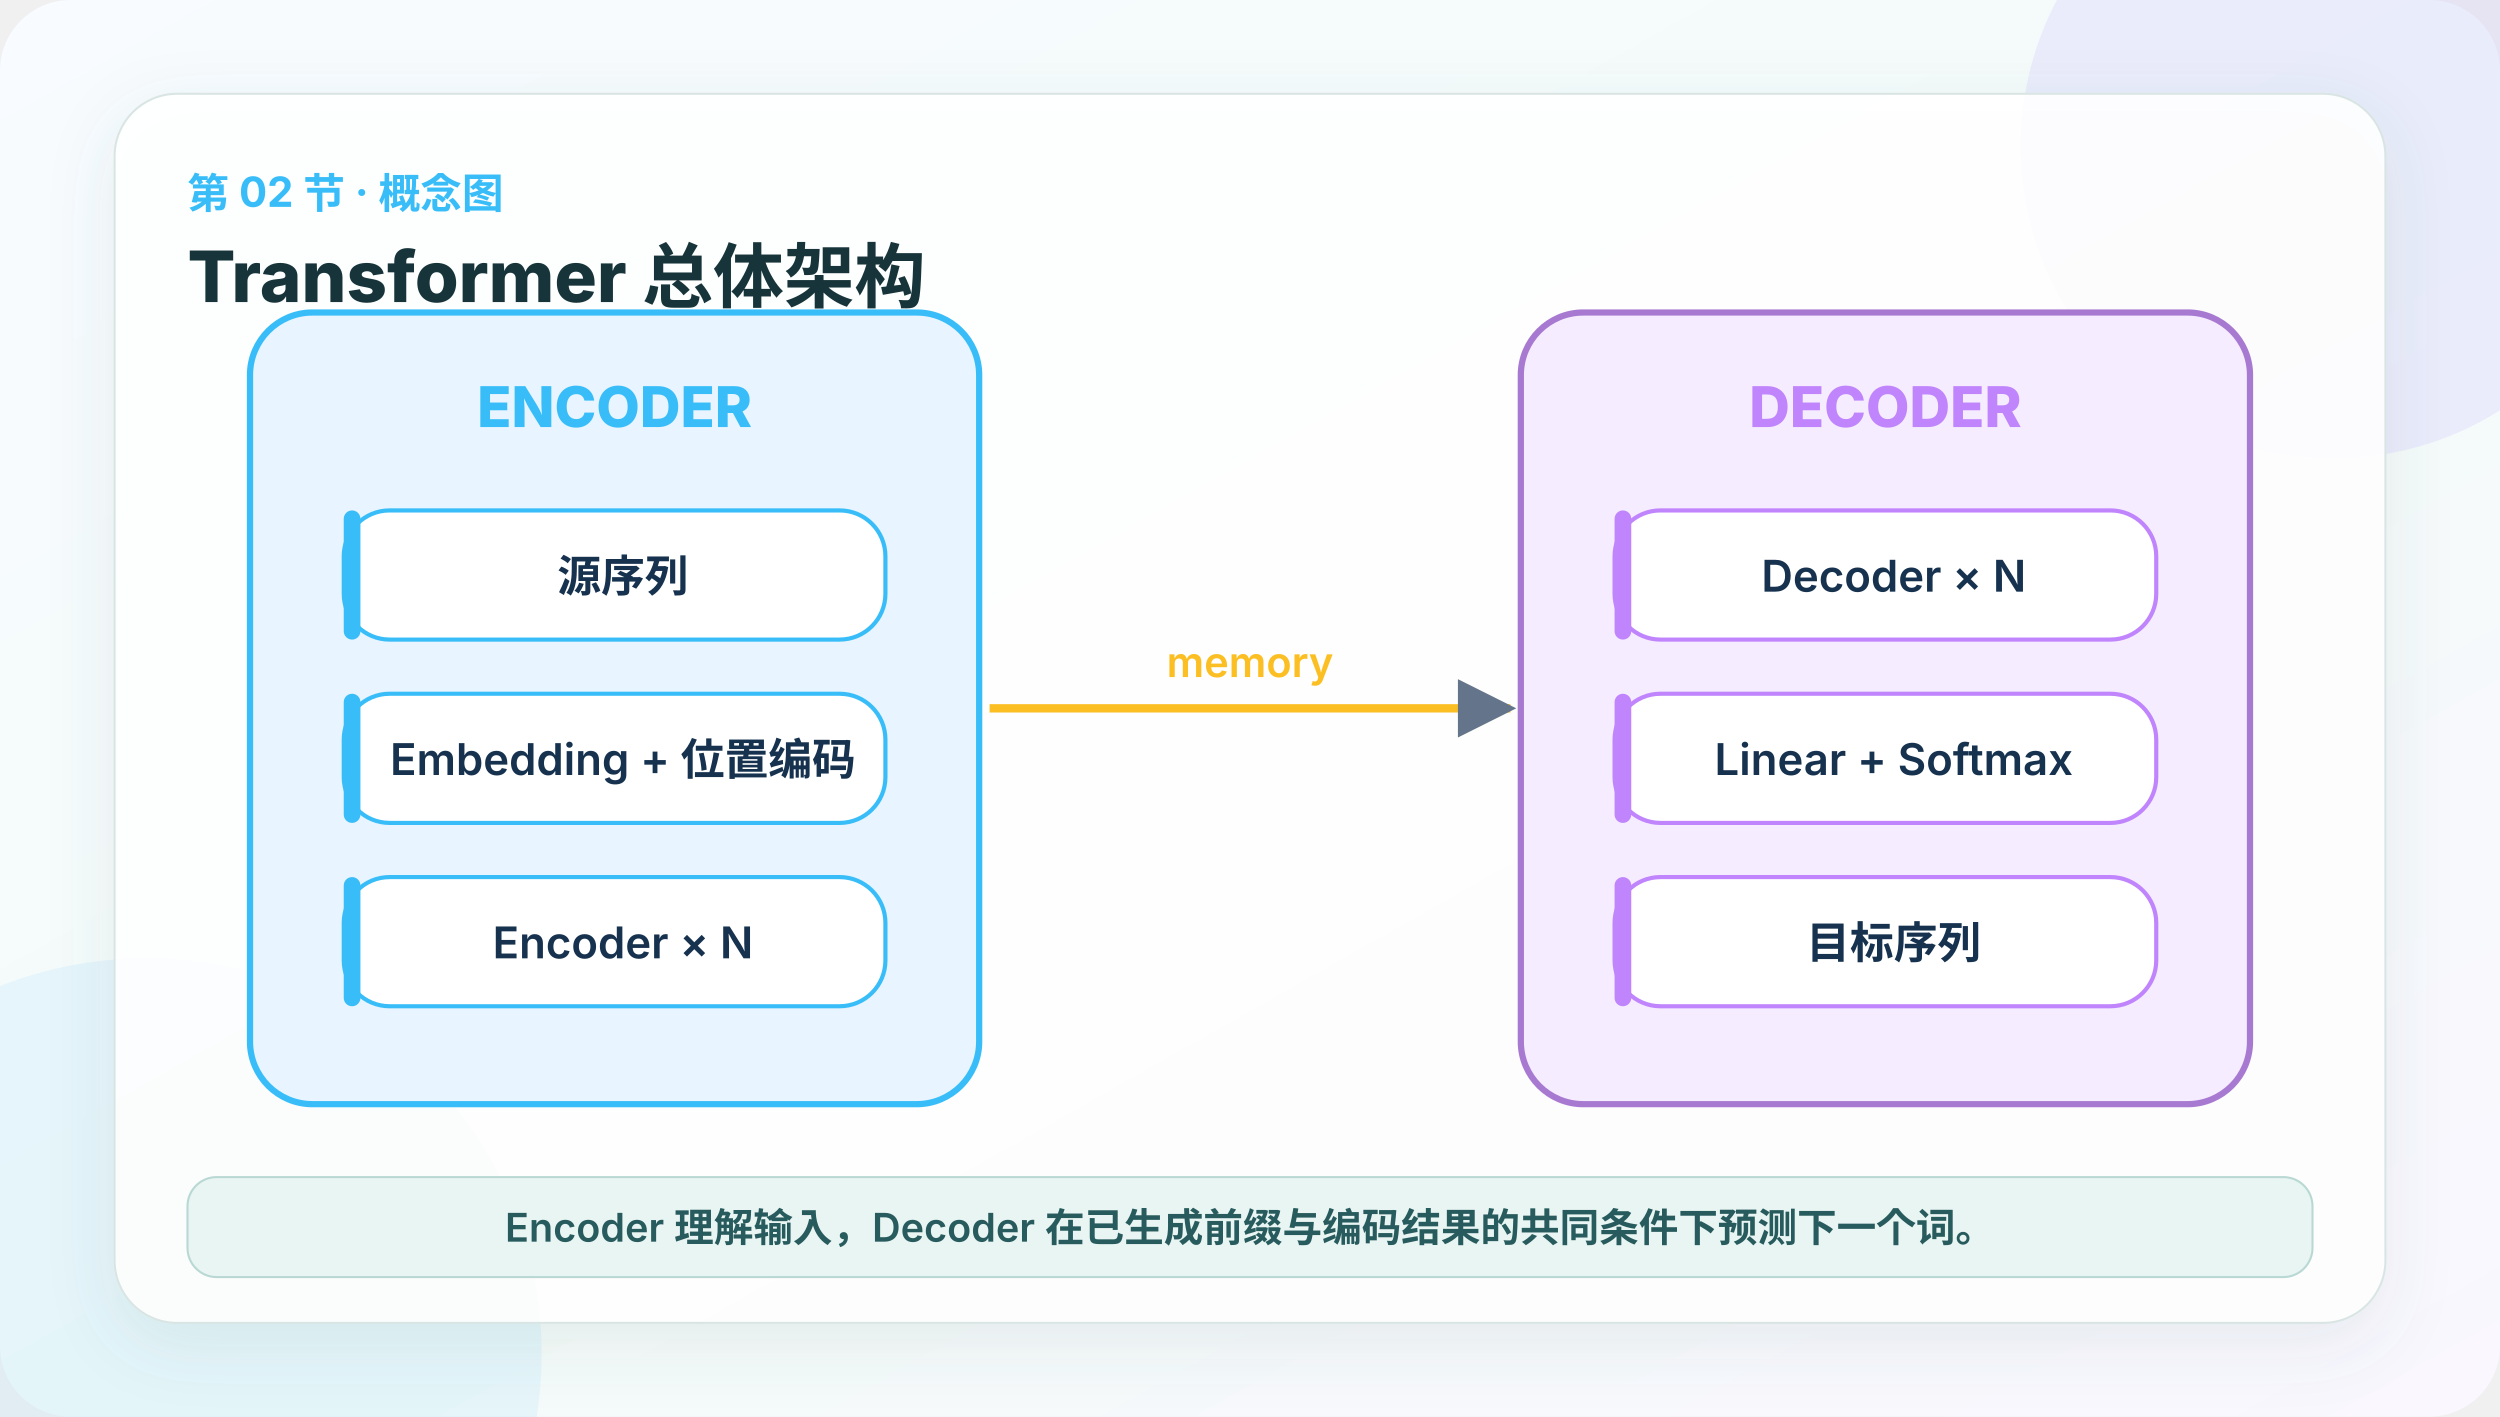
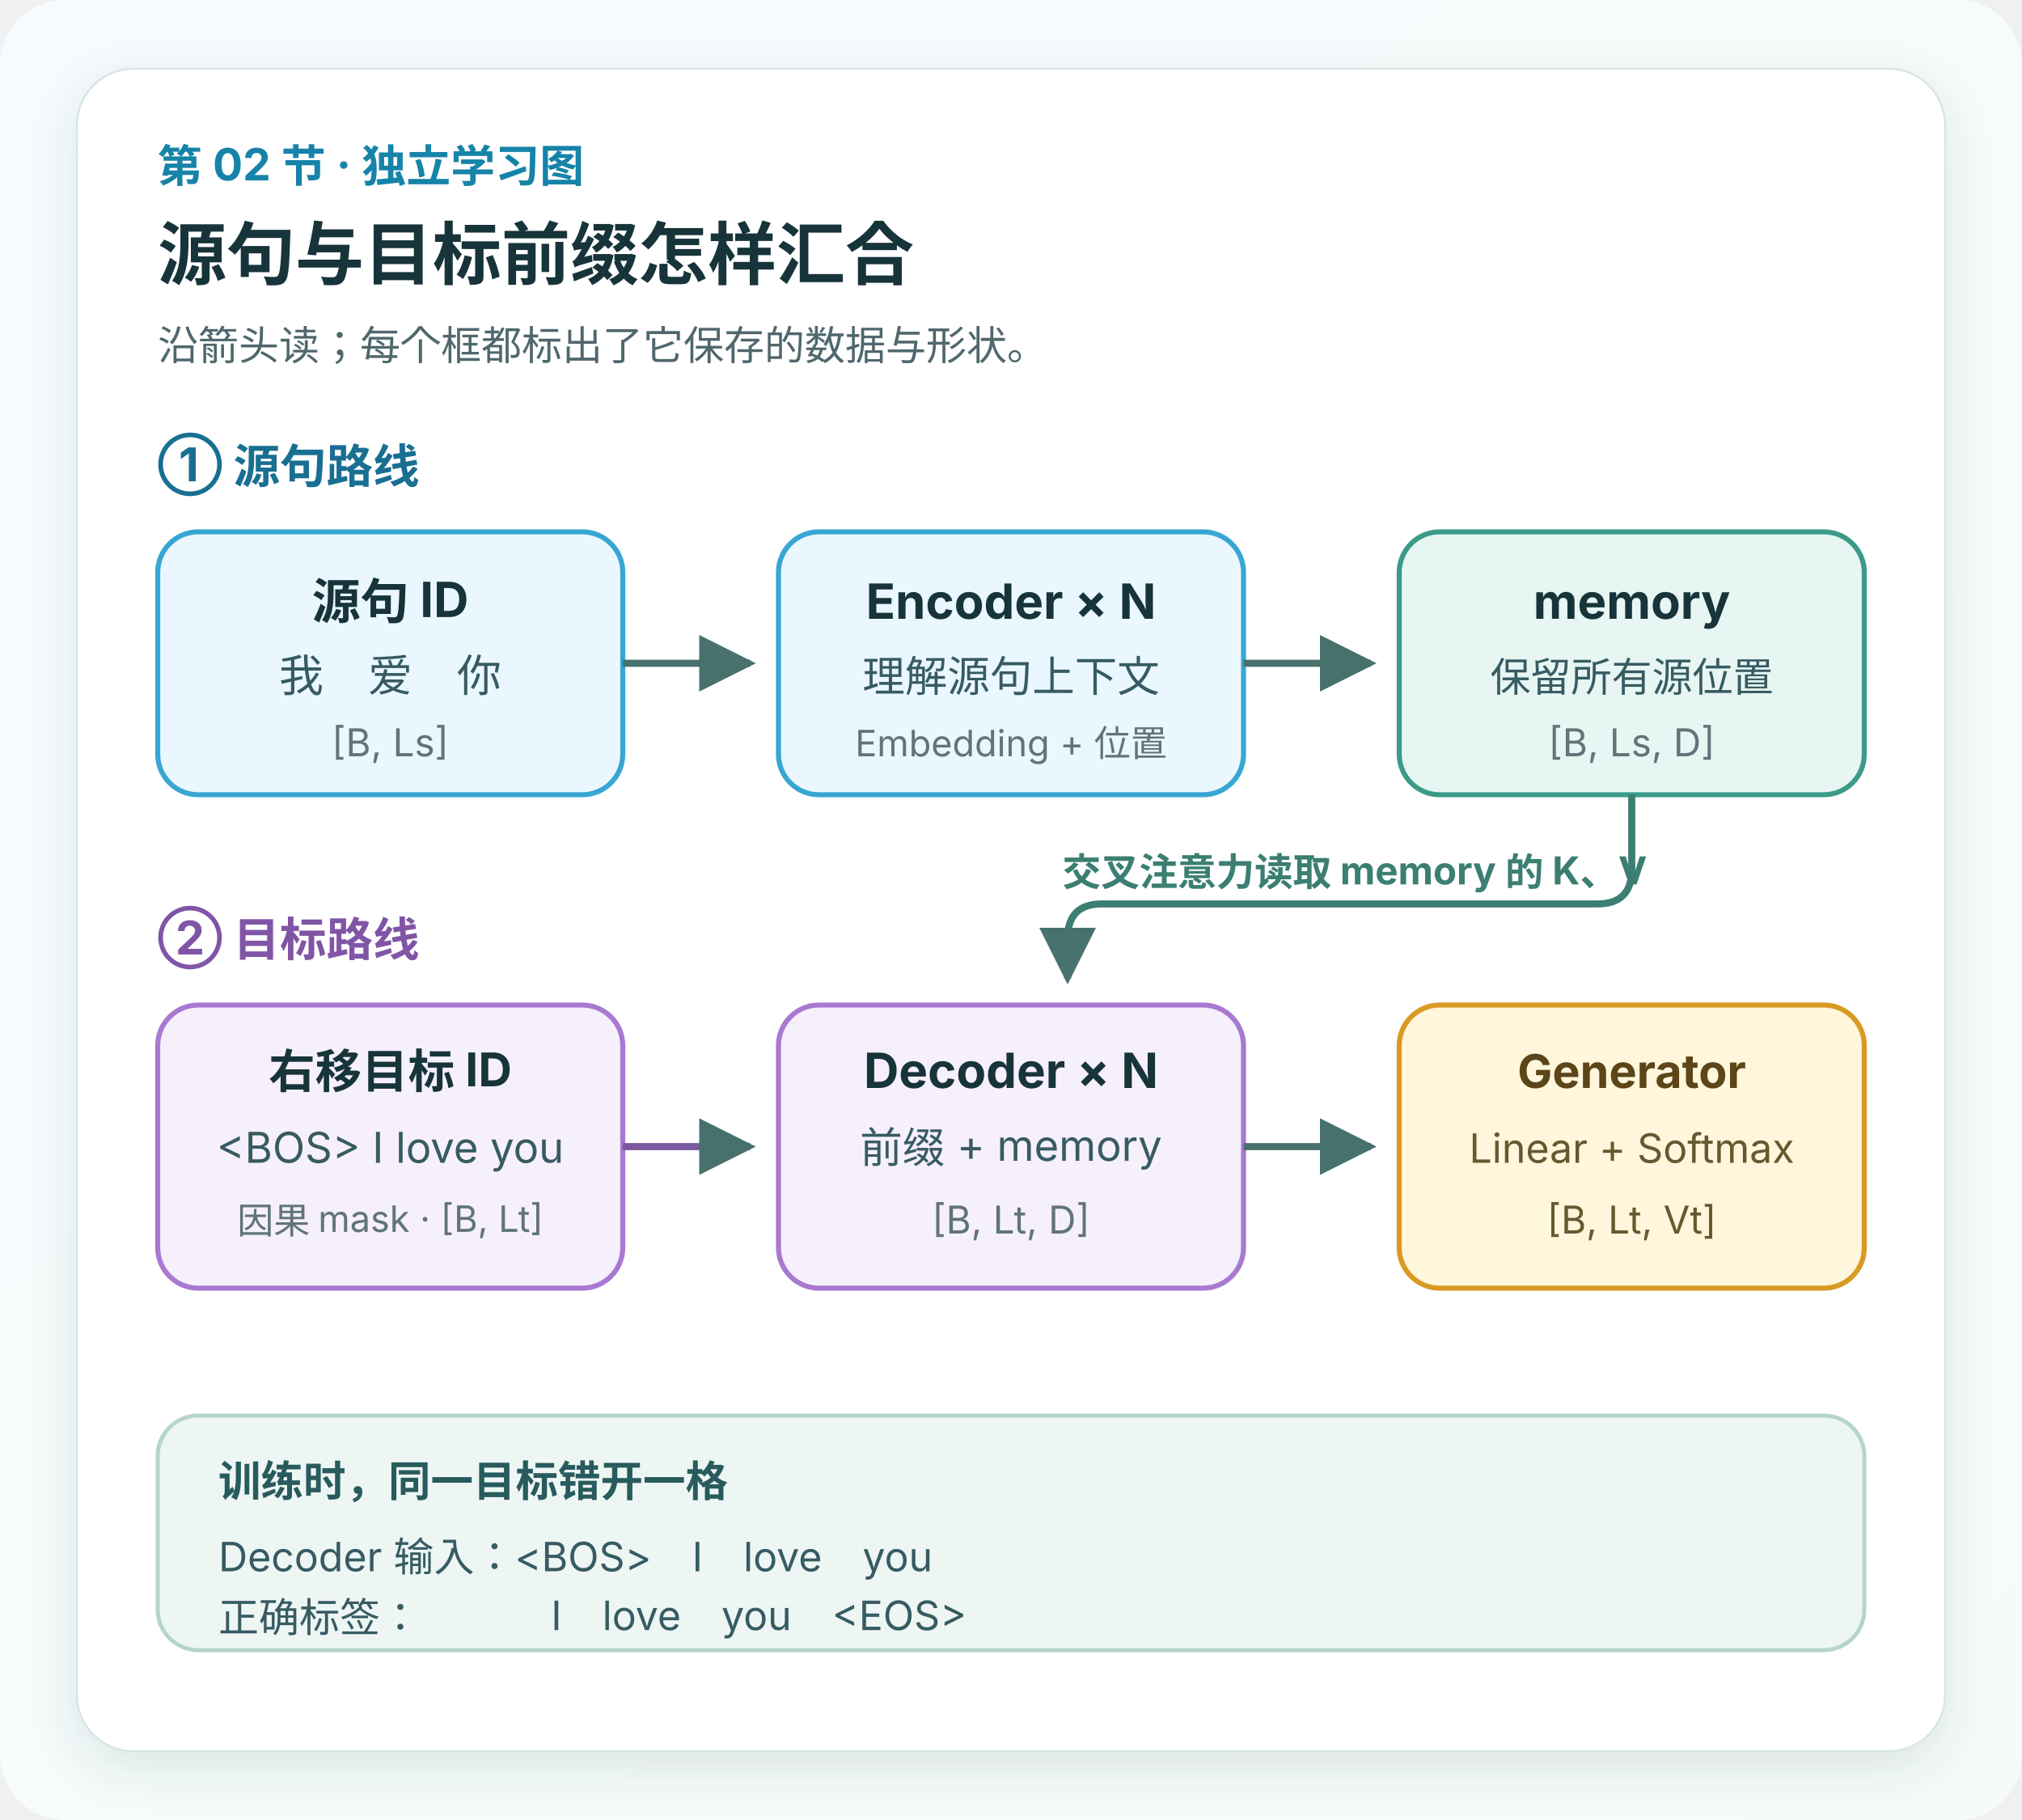
- <svg xmlns="http://www.w3.org/2000/svg" width="1200" height="680" viewBox="0 0 1200 680" role="img" aria-labelledby="title desc">
+ <svg xmlns="http://www.w3.org/2000/svg" width="1000" height="900" viewBox="0 0 1000 900" role="img" aria-labelledby="title desc">
  <defs>
    <linearGradient id="bg" x1="0" y1="0" x2="1" y2="1">
-       <stop offset="0" stop-color="#f8fbff" />
-       <stop offset="0.55" stop-color="#f4fbf9" />
-       <stop offset="1" stop-color="#faf7ff" />
+       <stop offset="0" stop-color="#f6fbff" />
+       <stop offset="1" stop-color="#f7fbf8" />
    </linearGradient>
-     <filter id="shadow" x="-20%" y="-20%" width="140%" height="140%">
-       <feDropShadow dx="0" dy="10" stdDeviation="16" flood-color="#47716d" flood-opacity=".12" />
+     <filter id="shadow" x="-20%" y="-20%" width="140%" height="150%">
+       <feDropShadow dx="0" dy="8" stdDeviation="12" flood-color="#244a4d" flood-opacity=".12" />
    </filter>
-     <marker id="arrow" viewBox="0 0 10 10" refX="9" refY="5" markerWidth="7" markerHeight="7" orient="auto-start-reverse">
-       <path d="M 0 0 L 10 5 L 0 10 z" fill="#64748b" />
+     <marker id="arrow" viewBox="0 0 10 10" refX="9" refY="5" markerWidth="8" markerHeight="8" orient="auto-start-reverse">
+       <path d="M0 0L10 5L0 10Z" fill="#47716d" />
    </marker>
  </defs>
-   <rect width="1200" height="680" rx="34" fill="url(#bg)" />
-   <circle cx="1120" cy="70" r="150" fill="#c4b5fd" opacity=".22" />
-   <circle cx="70" cy="650" r="190" fill="#bae6fd" opacity=".28" />
-   <g filter="url(#shadow)">
-     <rect x="55" y="45" width="1090" height="590" rx="30" fill="#ffffff" fill-opacity=".88" stroke="#d9e5e3" />
+   <rect width="1000" height="900" rx="32" fill="url(#bg)" />
+   <rect x="38" y="34" width="924" height="832" rx="28" fill="#ffffff" stroke="#d7e5e3" filter="url(#shadow)" />
+   <g font-family="Inter, PingFang SC, Microsoft YaHei, sans-serif">
+     <text x="78" y="90" font-size="22" font-weight="700" fill="#1683a8">第 02 节 · 独立学习图</text>
+     <text x="78" y="138" font-size="34" font-weight="800" fill="#17343a">源句与目标前缀怎样汇合</text>
+     <text x="78" y="178" font-size="20" fill="#4f676d">沿箭头读；每个框都标出了它保存的数据与形状。</text>
+     <text x="78" y="238" font-size="23" font-weight="750" fill="#196f92">① 源句路线</text>
+     <rect x="78" y="263" width="230" height="130" rx="20" fill="#eaf7ff" stroke="#38a6d3" stroke-width="2.5" />
+     <text x="193" y="306" text-anchor="middle" font-size="24" font-weight="750" fill="#17343a">源句 ID</text>
+     <text x="193" y="342" text-anchor="middle" font-size="22" fill="#375b63">我　爱　你</text>
+     <text x="193" y="374" text-anchor="middle" font-size="19" fill="#60747a">[B, Ls]</text>
+     <rect x="385" y="263" width="230" height="130" rx="20" fill="#eaf7ff" stroke="#38a6d3" stroke-width="2.5" />
+     <text x="500" y="306" text-anchor="middle" font-size="24" font-weight="750" fill="#17343a">Encoder × N</text>
+     <text x="500" y="342" text-anchor="middle" font-size="21" fill="#375b63">理解源句上下文</text>
+     <text x="500" y="374" text-anchor="middle" font-size="18" fill="#60747a">Embedding + 位置</text>
+     <rect x="692" y="263" width="230" height="130" rx="20" fill="#e7f6f2" stroke="#3b9b88" stroke-width="2.5" />
+     <text x="807" y="306" text-anchor="middle" font-size="24" font-weight="750" fill="#17343a">memory</text>
+     <text x="807" y="342" text-anchor="middle" font-size="20" fill="#375b63">保留所有源位置</text>
+     <text x="807" y="374" text-anchor="middle" font-size="19" fill="#60747a">[B, Ls, D]</text>
+     <path d="M308 328H371" stroke="#47716d" stroke-width="3.5" marker-end="url(#arrow)" />
+     <path d="M615 328H678" stroke="#47716d" stroke-width="3.5" marker-end="url(#arrow)" />
+     <text x="78" y="472" font-size="23" font-weight="750" fill="#8055a6">② 目标路线</text>
+     <rect x="78" y="497" width="230" height="140" rx="20" fill="#f6effc" stroke="#a879d1" stroke-width="2.5" />
+     <text x="193" y="538" text-anchor="middle" font-size="23" font-weight="750" fill="#17343a">右移目标 ID</text>
+     <text x="193" y="575" text-anchor="middle" font-size="21" fill="#375b63">&lt;BOS&gt; I love you</text>
+     <text x="193" y="610" text-anchor="middle" font-size="18" fill="#60747a">因果 mask · [B, Lt]</text>
+     <rect x="385" y="497" width="230" height="140" rx="20" fill="#f6effc" stroke="#a879d1" stroke-width="2.5" />
+     <text x="500" y="538" text-anchor="middle" font-size="24" font-weight="750" fill="#17343a">Decoder × N</text>
+     <text x="500" y="575" text-anchor="middle" font-size="21" fill="#375b63">前缀 + memory</text>
+     <text x="500" y="610" text-anchor="middle" font-size="19" fill="#60747a">[B, Lt, D]</text>
+     <rect x="692" y="497" width="230" height="140" rx="20" fill="#fff6dc" stroke="#d99a24" stroke-width="2.5" />
+     <text x="807" y="538" text-anchor="middle" font-size="23" font-weight="750" fill="#5c4518">Generator</text>
+     <text x="807" y="575" text-anchor="middle" font-size="20" fill="#66592f">Linear + Softmax</text>
+     <text x="807" y="610" text-anchor="middle" font-size="19" fill="#66592f">[B, Lt, Vt]</text>
+     <path d="M308 567H371" stroke="#7b58a0" stroke-width="3.5" marker-end="url(#arrow)" />
+     <path d="M615 567H678" stroke="#47716d" stroke-width="3.5" marker-end="url(#arrow)" />
+     <path d="M807 393V430Q807 447 790 447H545Q528 447 528 464V484" fill="none" stroke="#3b7e72" stroke-width="3.5" marker-end="url(#arrow)" />
+     <text x="670" y="438" text-anchor="middle" font-size="19" font-weight="700" fill="#3b7e72">交叉注意力读取 memory 的 K、V</text>
+     <rect x="78" y="700" width="844" height="116" rx="20" fill="#eef6f4" stroke="#b6d4ce" stroke-width="2" />
+     <text x="108" y="740" font-size="21" font-weight="750" fill="#285b5d">训练时，同一目标错开一格</text>
+     <text x="108" y="777" font-size="20" fill="#375b63">Decoder 输入：&lt;BOS&gt;　I　love　you</text>
+     <text x="108" y="807" font-size="20" fill="#375b63">正确标签：　　　 I　love　you　&lt;EOS&gt;</text>
  </g>
-   <text x="90" y="100" font-family="Inter, PingFang SC, Microsoft YaHei, sans-serif" font-size="20" font-weight="700" fill="#38bdf8">第 02 节 · 概念图</text>
-   <text x="90" y="145" font-family="Inter, PingFang SC, Microsoft YaHei, sans-serif" font-size="34" font-weight="800" fill="#17343a">Transformer 总体架构</text>
-   <g font-family="Inter, PingFang SC, Microsoft YaHei, sans-serif">
-     <rect x="120" y="150" width="350" height="380" rx="30" fill="#e8f4ff" stroke="#38bdf8" stroke-width="3" />
-     <rect x="730" y="150" width="350" height="380" rx="30" fill="#f5edff" stroke="#a879d1" stroke-width="3" />
-     <text x="295" y="205" text-anchor="middle" font-size="27" font-weight="800" fill="#38bdf8">ENCODER</text>
-     <text x="905" y="205" text-anchor="middle" font-size="27" font-weight="800" fill="#c084fc">DECODER</text>
-     <rect x="165" y="245" width="260" height="62" rx="22" fill="#ffffff" stroke="#38bdf8" stroke-width="2" />
-     <rect x="165" y="245" width="8" height="62" rx="4" fill="#38bdf8" />
-     <text x="299" y="284" text-anchor="middle" font-size="21" font-weight="600" fill="#16324f">源序列</text>
-     <rect x="165" y="333" width="260" height="62" rx="22" fill="#ffffff" stroke="#38bdf8" stroke-width="2" />
-     <rect x="165" y="333" width="8" height="62" rx="4" fill="#38bdf8" />
-     <text x="299" y="372" text-anchor="middle" font-size="21" font-weight="600" fill="#16324f">Embedding + 位置编码</text>
-     <rect x="165" y="421" width="260" height="62" rx="22" fill="#ffffff" stroke="#38bdf8" stroke-width="2" />
-     <rect x="165" y="421" width="8" height="62" rx="4" fill="#38bdf8" />
-     <text x="299" y="460" text-anchor="middle" font-size="21" font-weight="600" fill="#16324f">Encoder × N</text>
-     <rect x="775" y="245" width="260" height="62" rx="22" fill="#ffffff" stroke="#c084fc" stroke-width="2" />
-     <rect x="775" y="245" width="8" height="62" rx="4" fill="#c084fc" />
-     <text x="909" y="284" text-anchor="middle" font-size="21" font-weight="600" fill="#16324f">Decoder × N</text>
-     <rect x="775" y="333" width="260" height="62" rx="22" fill="#ffffff" stroke="#c084fc" stroke-width="2" />
-     <rect x="775" y="333" width="8" height="62" rx="4" fill="#c084fc" />
-     <text x="909" y="372" text-anchor="middle" font-size="21" font-weight="600" fill="#16324f">Linear + Softmax</text>
-     <rect x="775" y="421" width="260" height="62" rx="22" fill="#ffffff" stroke="#c084fc" stroke-width="2" />
-     <rect x="775" y="421" width="8" height="62" rx="4" fill="#c084fc" />
-     <text x="909" y="460" text-anchor="middle" font-size="21" font-weight="600" fill="#16324f">目标序列</text>
-     <path d="M 475 340 L 725 340" stroke="#fbbf24" stroke-width="4" fill="none" marker-end="url(#arrow)" />
-     <text x="600" y="325" text-anchor="middle" font-size="20" font-weight="600" fill="#fbbf24">memory</text>
-   </g>
-   <rect x="90" y="565" width="1020" height="48" rx="14" fill="#e8f5f2" stroke="#b9d8d3" />
-   <text x="600" y="596" text-anchor="middle" font-family="Inter, PingFang SC, Microsoft YaHei, sans-serif" font-size="19" font-weight="600" fill="#285b5d">Encoder 理解输入，Decoder 在已生成前缀与编码结果的共同条件下预测下一个词。</text>
</svg>
